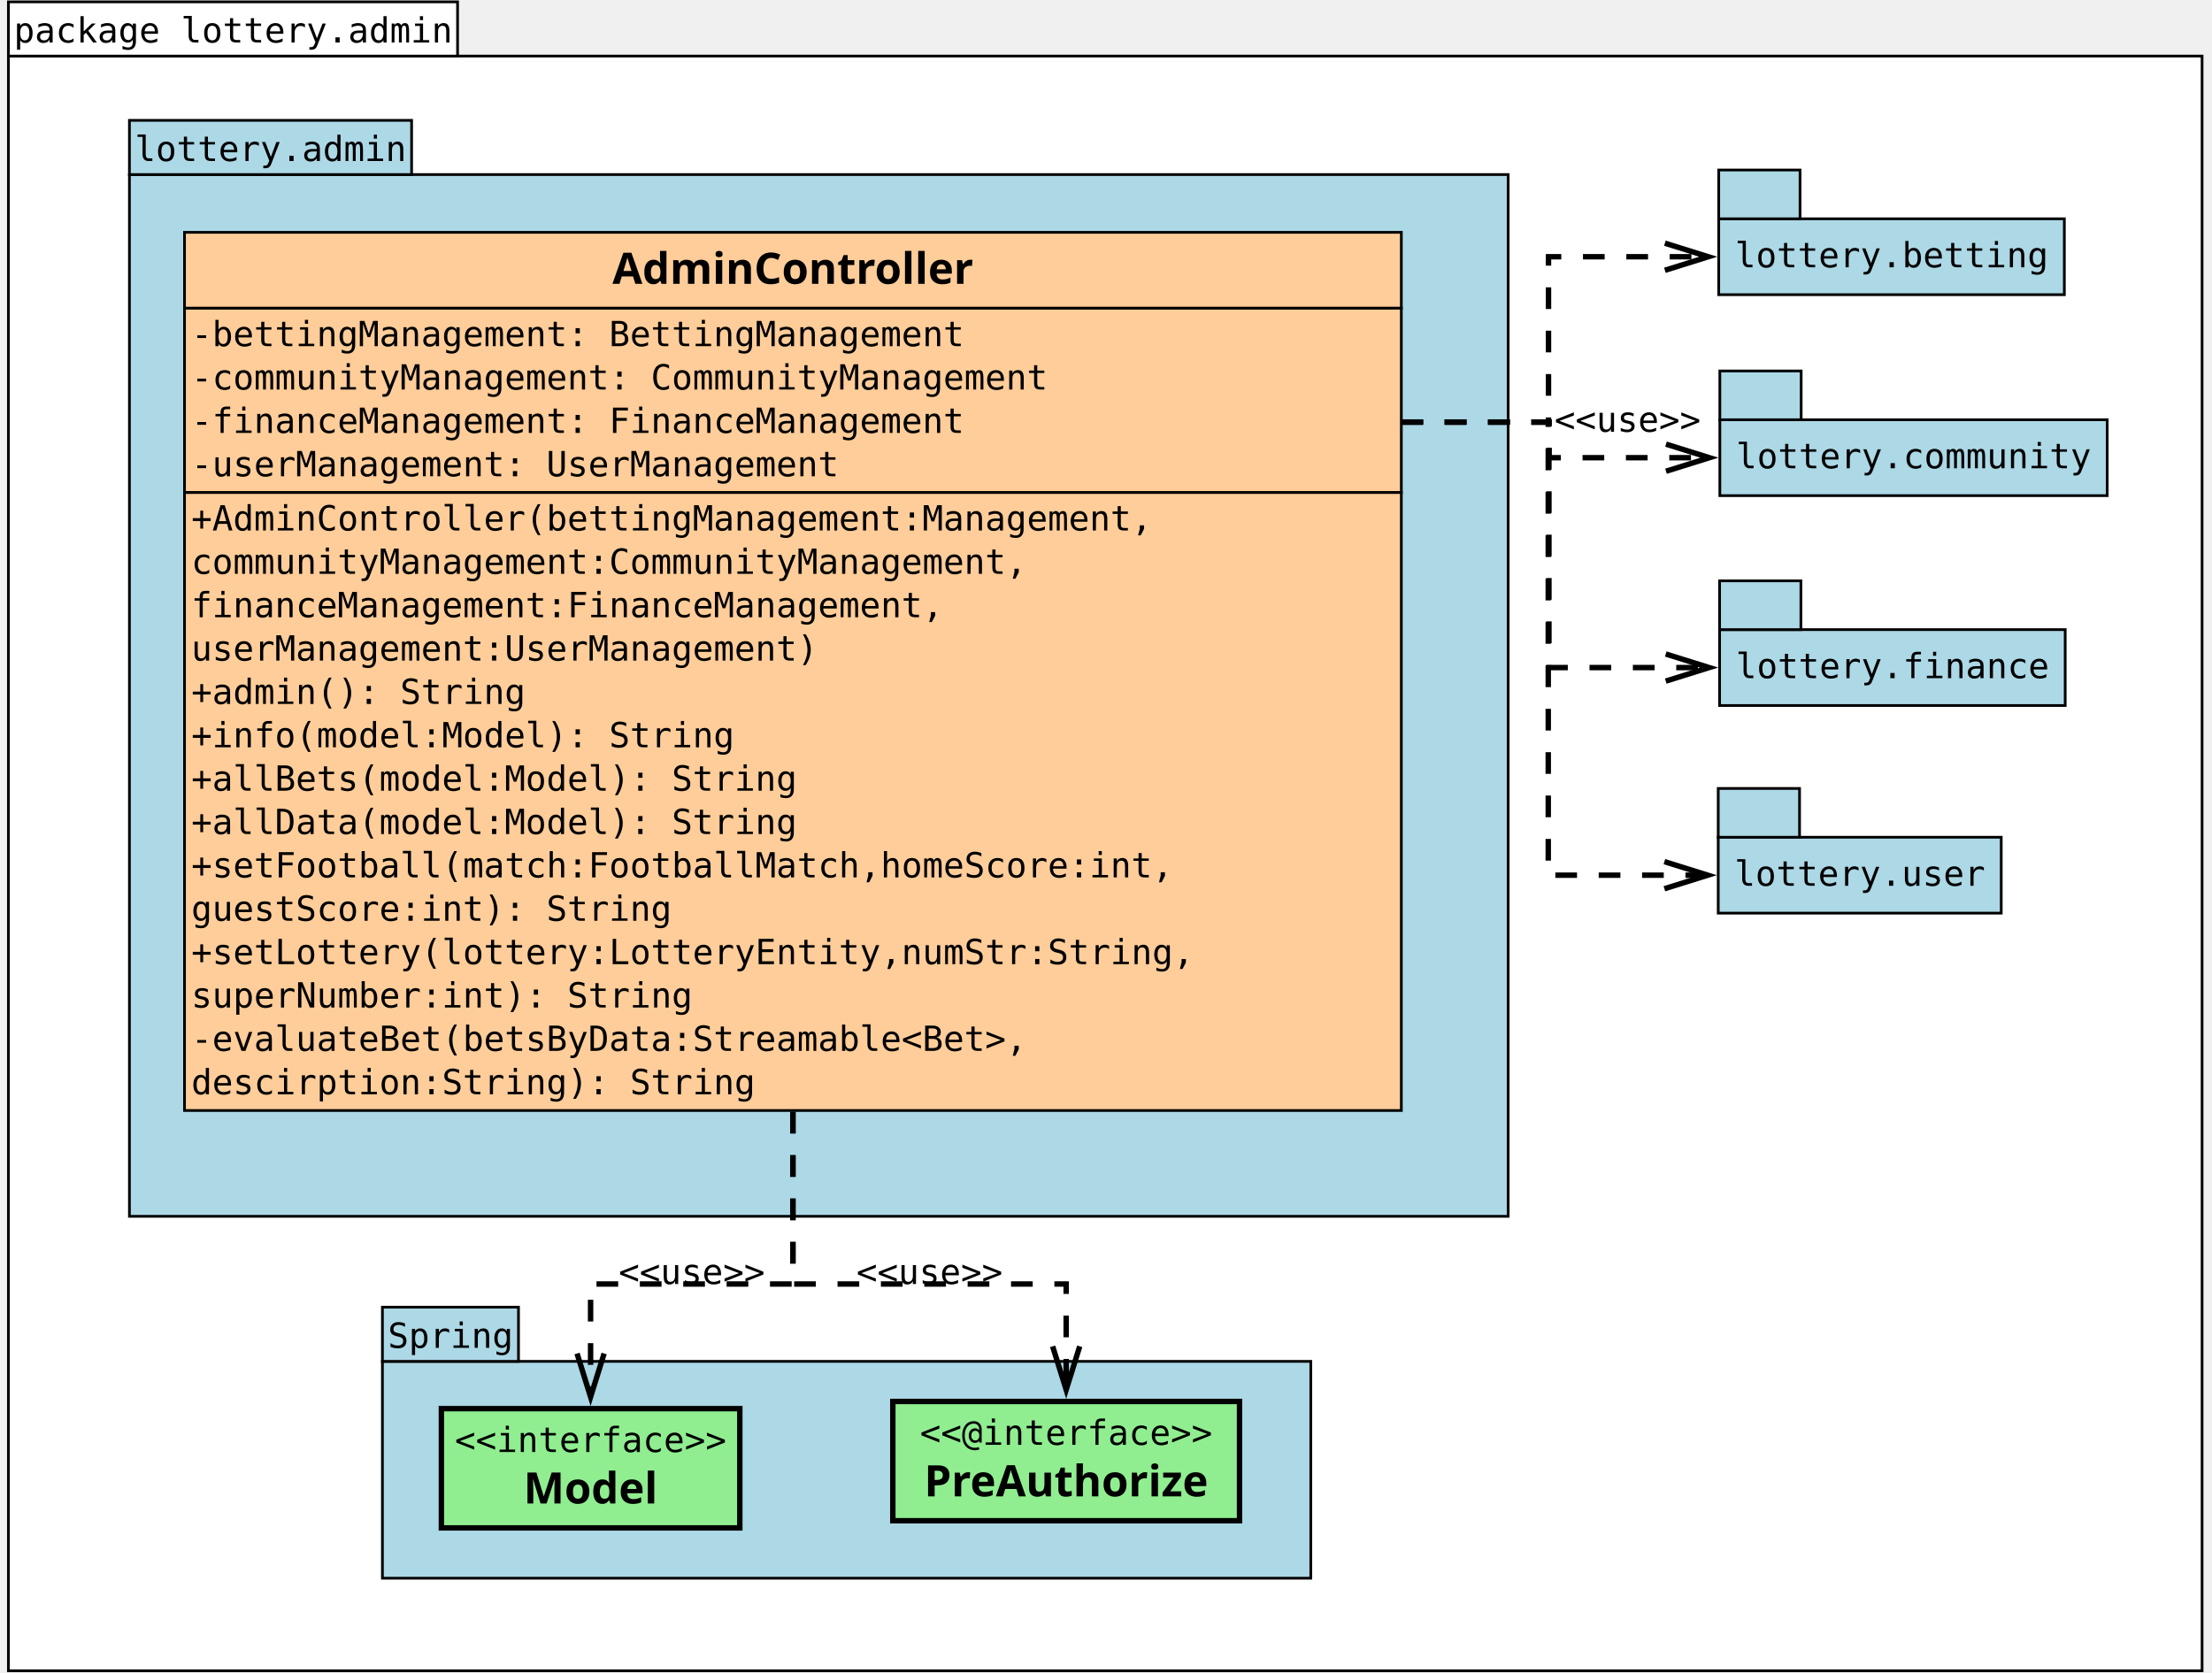
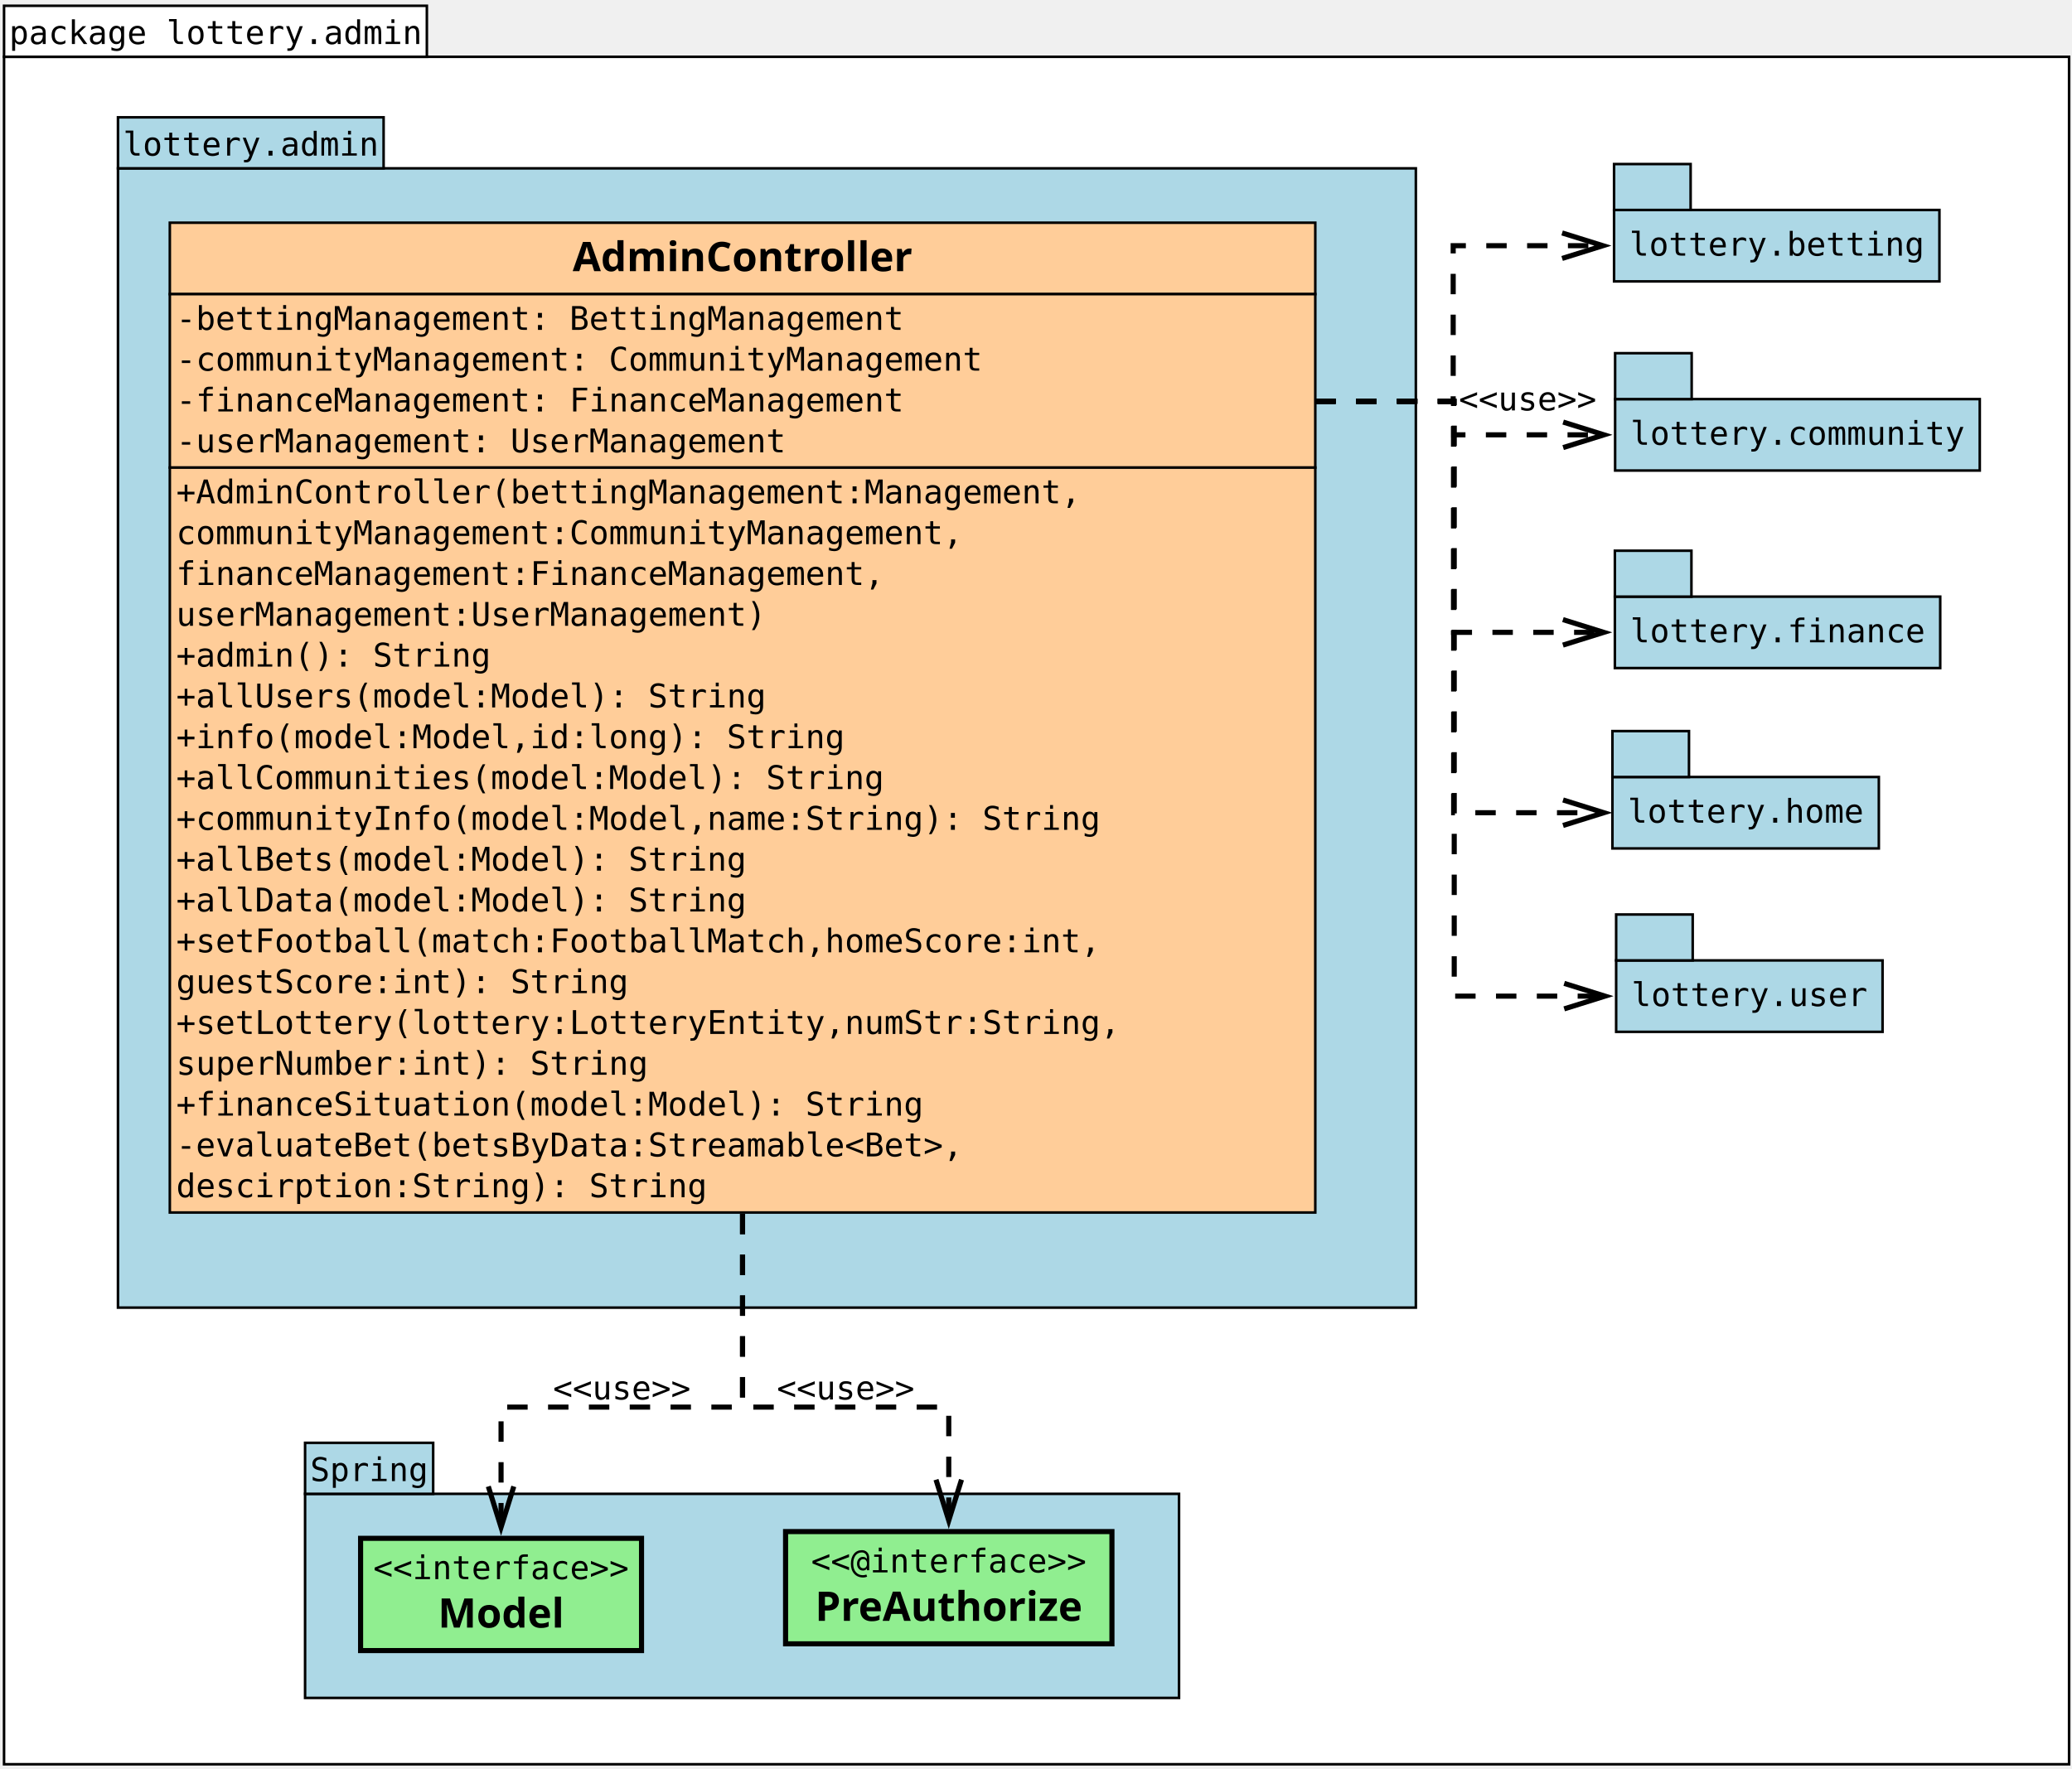
- <svg xmlns="http://www.w3.org/2000/svg" width="41cm" height="31cm" viewBox="-1 -18 811 617">
+ <svg xmlns="http://www.w3.org/2000/svg" width="41cm" height="35cm" viewBox="-2 -19 812 692">
  <g>
-     <rect style="fill: #ffffff" x="-0.415" y="2.682" width="809.272" height="595.753" />
-     <rect style="fill: none; fill-opacity:0; stroke-width: 1; stroke: #000000" x="-0.415" y="2.682" width="809.272" height="595.753" />
+     <rect style="fill: #ffffff" x="-0.415" y="2.682" width="809.272" height="669.318" />
+     <rect style="fill: none; fill-opacity:0; stroke-width: 1; stroke: #000000" x="-0.415" y="2.682" width="809.272" height="669.318" />
    <rect style="fill: #ffffff" x="-0.415" y="-17.318" width="165.7" height="20" />
    <rect style="fill: none; fill-opacity:0; stroke-width: 1; stroke: #000000" x="-0.415" y="-17.318" width="165.7" height="20" />
    <text font-size="12.8" style="fill: #000000;text-anchor:start;font-family:monospace;font-style:normal;font-weight:normal" x="1.585" y="-2.318">package lottery.admin</text>
  </g>
  <g>
-     <rect style="fill: #add8e6" x="44.232" y="46.403" width="508.628" height="384.353" />
-     <rect style="fill: none; fill-opacity:0; stroke-width: 1; stroke: #000000" x="44.232" y="46.403" width="508.628" height="384.353" />
+     <rect style="fill: #add8e6" x="44.232" y="46.403" width="508.628" height="446.597" />
+     <rect style="fill: none; fill-opacity:0; stroke-width: 1; stroke: #000000" x="44.232" y="46.403" width="508.628" height="446.597" />
    <rect style="fill: #add8e6" x="44.232" y="26.403" width="104.1" height="20" />
    <rect style="fill: none; fill-opacity:0; stroke-width: 1; stroke: #000000" x="44.232" y="26.403" width="104.1" height="20" />
    <text font-size="12.8" style="fill: #000000;text-anchor:start;font-family:monospace;font-style:normal;font-weight:normal" x="46.232" y="41.403">lottery.admin</text>
  </g>
  <g>
    <rect style="fill: #ffcd99" x="64.551" y="67.716" width="448.9" height="28" />
    <rect style="fill: none; fill-opacity:0; stroke-width: 1; stroke: #000000" x="64.551" y="67.716" width="448.9" height="28" />
    <text font-size="16" style="fill: #000000;text-anchor:middle;font-family:sans-serif;font-style:normal;font-weight:700" x="289.001" y="86.716">AdminController</text>
    <rect style="fill: #ffcd99" x="64.551" y="95.716" width="448.9" height="68" />
    <rect style="fill: none; fill-opacity:0; stroke-width: 1; stroke: #000000" x="64.551" y="95.716" width="448.9" height="68" />
    <text font-size="12.8" style="fill: #000000;text-anchor:start;font-family:monospace;font-style:normal;font-weight:normal" x="67.051" y="109.716">-bettingManagement: BettingManagement</text>
    <text font-size="12.8" style="fill: #000000;text-anchor:start;font-family:monospace;font-style:normal;font-weight:normal" x="67.051" y="125.716">-communityManagement: CommunityManagement</text>
    <text font-size="12.8" style="fill: #000000;text-anchor:start;font-family:monospace;font-style:normal;font-weight:normal" x="67.051" y="141.716">-financeManagement: FinanceManagement</text>
    <text font-size="12.8" style="fill: #000000;text-anchor:start;font-family:monospace;font-style:normal;font-weight:normal" x="67.051" y="157.716">-userManagement: UserManagement</text>
-     <rect style="fill: #ffcd99" x="64.551" y="163.716" width="448.9" height="228" />
-     <rect style="fill: none; fill-opacity:0; stroke-width: 1; stroke: #000000" x="64.551" y="163.716" width="448.9" height="228" />
+     <rect style="fill: #ffcd99" x="64.551" y="163.716" width="448.9" height="292" />
+     <rect style="fill: none; fill-opacity:0; stroke-width: 1; stroke: #000000" x="64.551" y="163.716" width="448.9" height="292" />
    <text font-size="12.8" style="fill: #000000;text-anchor:start;font-family:monospace;font-style:normal;font-weight:normal" x="67.051" y="177.716">+AdminController(bettingManagement:Management,</text>
    <text font-size="12.8" style="fill: #000000;text-anchor:start;font-family:monospace;font-style:normal;font-weight:normal" x="67.051" y="193.716">                 communityManagement:CommunityManagement,</text>
    <text font-size="12.8" style="fill: #000000;text-anchor:start;font-family:monospace;font-style:normal;font-weight:normal" x="67.051" y="209.716">                 financeManagement:FinanceManagement,</text>
    <text font-size="12.8" style="fill: #000000;text-anchor:start;font-family:monospace;font-style:normal;font-weight:normal" x="67.051" y="225.716">                 userManagement:UserManagement)</text>
    <text font-size="12.8" style="fill: #000000;text-anchor:start;font-family:monospace;font-style:normal;font-weight:normal" x="67.051" y="241.716">+admin(): String</text>
-     <text font-size="12.8" style="fill: #000000;text-anchor:start;font-family:monospace;font-style:normal;font-weight:normal" x="67.051" y="257.716">+info(model:Model): String</text>
-     <text font-size="12.8" style="fill: #000000;text-anchor:start;font-family:monospace;font-style:normal;font-weight:normal" x="67.051" y="273.716">+allBets(model:Model): String</text>
-     <text font-size="12.8" style="fill: #000000;text-anchor:start;font-family:monospace;font-style:normal;font-weight:normal" x="67.051" y="289.716">+allData(model:Model): String</text>
-     <text font-size="12.8" style="fill: #000000;text-anchor:start;font-family:monospace;font-style:normal;font-weight:normal" x="67.051" y="305.716">+setFootball(match:FootballMatch,homeScore:int,</text>
-     <text font-size="12.8" style="fill: #000000;text-anchor:start;font-family:monospace;font-style:normal;font-weight:normal" x="67.051" y="321.716">             guestScore:int): String</text>
-     <text font-size="12.8" style="fill: #000000;text-anchor:start;font-family:monospace;font-style:normal;font-weight:normal" x="67.051" y="337.716">+setLottery(lottery:LotteryEntity,numStr:String,</text>
-     <text font-size="12.8" style="fill: #000000;text-anchor:start;font-family:monospace;font-style:normal;font-weight:normal" x="67.051" y="353.716">            superNumber:int): String</text>
-     <text font-size="12.8" style="fill: #000000;text-anchor:start;font-family:monospace;font-style:normal;font-weight:normal" x="67.051" y="369.716">-evaluateBet(betsByData:Streamable&lt;Bet&gt;,</text>
-     <text font-size="12.8" style="fill: #000000;text-anchor:start;font-family:monospace;font-style:normal;font-weight:normal" x="67.051" y="385.716">             descirption:String): String</text>
+     <text font-size="12.8" style="fill: #000000;text-anchor:start;font-family:monospace;font-style:normal;font-weight:normal" x="67.051" y="257.716">+allUsers(model:Model): String</text>
+     <text font-size="12.8" style="fill: #000000;text-anchor:start;font-family:monospace;font-style:normal;font-weight:normal" x="67.051" y="273.716">+info(model:Model,id:long): String</text>
+     <text font-size="12.8" style="fill: #000000;text-anchor:start;font-family:monospace;font-style:normal;font-weight:normal" x="67.051" y="289.716">+allCommunities(model:Model): String</text>
+     <text font-size="12.8" style="fill: #000000;text-anchor:start;font-family:monospace;font-style:normal;font-weight:normal" x="67.051" y="305.716">+communityInfo(model:Model,name:String): String</text>
+     <text font-size="12.8" style="fill: #000000;text-anchor:start;font-family:monospace;font-style:normal;font-weight:normal" x="67.051" y="321.716">+allBets(model:Model): String</text>
+     <text font-size="12.8" style="fill: #000000;text-anchor:start;font-family:monospace;font-style:normal;font-weight:normal" x="67.051" y="337.716">+allData(model:Model): String</text>
+     <text font-size="12.8" style="fill: #000000;text-anchor:start;font-family:monospace;font-style:normal;font-weight:normal" x="67.051" y="353.716">+setFootball(match:FootballMatch,homeScore:int,</text>
+     <text font-size="12.8" style="fill: #000000;text-anchor:start;font-family:monospace;font-style:normal;font-weight:normal" x="67.051" y="369.716">             guestScore:int): String</text>
+     <text font-size="12.8" style="fill: #000000;text-anchor:start;font-family:monospace;font-style:normal;font-weight:normal" x="67.051" y="385.716">+setLottery(lottery:LotteryEntity,numStr:String,</text>
+     <text font-size="12.8" style="fill: #000000;text-anchor:start;font-family:monospace;font-style:normal;font-weight:normal" x="67.051" y="401.716">            superNumber:int): String</text>
+     <text font-size="12.8" style="fill: #000000;text-anchor:start;font-family:monospace;font-style:normal;font-weight:normal" x="67.051" y="417.716">+financeSituation(model:Model): String</text>
+     <text font-size="12.8" style="fill: #000000;text-anchor:start;font-family:monospace;font-style:normal;font-weight:normal" x="67.051" y="433.716">-evaluateBet(betsByData:Streamable&lt;Bet&gt;,</text>
+     <text font-size="12.8" style="fill: #000000;text-anchor:start;font-family:monospace;font-style:normal;font-weight:normal" x="67.051" y="449.716">             descirption:String): String</text>
  </g>
  <g>
    <rect style="fill: #add8e6" x="630.542" y="62.724" width="127.5" height="28" />
    <rect style="fill: none; fill-opacity:0; stroke-width: 1; stroke: #000000" x="630.542" y="62.724" width="127.5" height="28" />
    <rect style="fill: #add8e6" x="630.542" y="44.724" width="30" height="18" />
    <rect style="fill: none; fill-opacity:0; stroke-width: 1; stroke: #000000" x="630.542" y="44.724" width="30" height="18" />
    <text font-size="12.8" style="fill: #000000;text-anchor:start;font-family:monospace;font-style:normal;font-weight:normal" x="636.542" y="80.624">
      <tspan x="636.542" y="80.624">lottery.betting</tspan>
    </text>
  </g>
  <g>
    <rect style="fill: #add8e6" x="630.954" y="136.865" width="142.9" height="28" />
    <rect style="fill: none; fill-opacity:0; stroke-width: 1; stroke: #000000" x="630.954" y="136.865" width="142.9" height="28" />
    <rect style="fill: #add8e6" x="630.954" y="118.865" width="30" height="18" />
    <rect style="fill: none; fill-opacity:0; stroke-width: 1; stroke: #000000" x="630.954" y="118.865" width="30" height="18" />
    <text font-size="12.8" style="fill: #000000;text-anchor:start;font-family:monospace;font-style:normal;font-weight:normal" x="636.954" y="154.765">
      <tspan x="636.954" y="154.765">lottery.community</tspan>
    </text>
  </g>
  <g>
    <rect style="fill: #add8e6" x="630.858" y="214.296" width="127.5" height="28" />
    <rect style="fill: none; fill-opacity:0; stroke-width: 1; stroke: #000000" x="630.858" y="214.296" width="127.5" height="28" />
    <rect style="fill: #add8e6" x="630.858" y="196.296" width="30" height="18" />
    <rect style="fill: none; fill-opacity:0; stroke-width: 1; stroke: #000000" x="630.858" y="196.296" width="30" height="18" />
    <text font-size="12.8" style="fill: #000000;text-anchor:start;font-family:monospace;font-style:normal;font-weight:normal" x="636.858" y="232.196">
      <tspan x="636.858" y="232.196">lottery.finance</tspan>
    </text>
  </g>
  <g>
-     <rect style="fill: #add8e6" x="630.358" y="290.896" width="104.4" height="28" />
-     <rect style="fill: none; fill-opacity:0; stroke-width: 1; stroke: #000000" x="630.358" y="290.896" width="104.4" height="28" />
-     <rect style="fill: #add8e6" x="630.358" y="272.896" width="30" height="18" />
-     <rect style="fill: none; fill-opacity:0; stroke-width: 1; stroke: #000000" x="630.358" y="272.896" width="30" height="18" />
-     <text font-size="12.8" style="fill: #000000;text-anchor:start;font-family:monospace;font-style:normal;font-weight:normal" x="636.358" y="308.796">
-       <tspan x="636.358" y="308.796">lottery.user</tspan>
+     <rect style="fill: #add8e6" x="631.358" y="356.896" width="104.4" height="28" />
+     <rect style="fill: none; fill-opacity:0; stroke-width: 1; stroke: #000000" x="631.358" y="356.896" width="104.4" height="28" />
+     <rect style="fill: #add8e6" x="631.358" y="338.896" width="30" height="18" />
+     <rect style="fill: none; fill-opacity:0; stroke-width: 1; stroke: #000000" x="631.358" y="338.896" width="30" height="18" />
+     <text font-size="12.8" style="fill: #000000;text-anchor:start;font-family:monospace;font-style:normal;font-weight:normal" x="637.358" y="374.796">
+       <tspan x="637.358" y="374.796">lottery.user</tspan>
    </text>
  </g>
  <g>
-     <polyline style="fill: none; fill-opacity:0; stroke-width: 2; stroke-dasharray: 8; stroke: #000000" points="513.451,137.716 567.743,137.716 567.743,76.724 623.329,76.724 " />
-     <polyline style="fill: none; fill-opacity:0; stroke-width: 2; stroke: #000000" points="610.682,81.724 626.682,76.724 610.682,71.724 " />
+     <polyline style="fill: none; fill-opacity:0; stroke-width: 2; stroke-dasharray: 8; stroke: #000000" points="513.451,137.716 567.493,137.716 567.493,76.724 622.829,76.724 " />
+     <polyline style="fill: none; fill-opacity:0; stroke-width: 2; stroke: #000000" points="610.181,81.724 626.181,76.724 610.181,71.724 " />
  </g>
  <g>
-     <polyline style="fill: none; fill-opacity:0; stroke-width: 2; stroke-dasharray: 8; stroke: #000000" points="513.451,137.716 567.948,137.716 567.948,150.865 623.74,150.865 " />
-     <polyline style="fill: none; fill-opacity:0; stroke-width: 2; stroke: #000000" points="611.093,155.865 627.093,150.865 611.093,145.865 " />
-     <text font-size="12.8" style="fill: #000000;text-anchor:start;font-family:monospace;font-style:normal;font-weight:normal" x="569.948" y="141.291">&lt;&lt;use&gt;&gt;</text>
+     <polyline style="fill: none; fill-opacity:0; stroke-width: 2; stroke-dasharray: 8; stroke: #000000" points="513.451,137.716 567.698,137.716 567.698,150.865 623.24,150.865 " />
+     <polyline style="fill: none; fill-opacity:0; stroke-width: 2; stroke: #000000" points="610.593,155.865 626.593,150.865 610.593,145.865 " />
+     <text font-size="12.8" style="fill: #000000;text-anchor:start;font-family:monospace;font-style:normal;font-weight:normal" x="569.698" y="141.291">&lt;&lt;use&gt;&gt;</text>
  </g>
  <g>
-     <polyline style="fill: none; fill-opacity:0; stroke-width: 2; stroke-dasharray: 8; stroke: #000000" points="513.451,137.716 567.901,137.716 567.901,228.296 623.645,228.296 " />
-     <polyline style="fill: none; fill-opacity:0; stroke-width: 2; stroke: #000000" points="610.998,233.296 626.998,228.296 610.998,223.296 " />
+     <polyline style="fill: none; fill-opacity:0; stroke-width: 2; stroke-dasharray: 8; stroke: #000000" points="513.451,137.716 567.651,137.716 567.651,228.296 623.145,228.296 " />
+     <polyline style="fill: none; fill-opacity:0; stroke-width: 2; stroke: #000000" points="610.497,233.296 626.497,228.296 610.497,223.296 " />
  </g>
  <g>
-     <polyline style="fill: none; fill-opacity:0; stroke-width: 2; stroke-dasharray: 8; stroke: #000000" points="513.451,137.716 567.651,137.716 567.651,304.896 623.146,304.896 " />
-     <polyline style="fill: none; fill-opacity:0; stroke-width: 2; stroke: #000000" points="610.499,309.896 626.499,304.896 610.499,299.896 " />
+     <polyline style="fill: none; fill-opacity:0; stroke-width: 2; stroke-dasharray: 8; stroke: #000000" points="513.451,137.716 567.901,137.716 567.901,370.896 623.646,370.896 " />
+     <polyline style="fill: none; fill-opacity:0; stroke-width: 2; stroke: #000000" points="610.999,375.896 626.999,370.896 610.999,365.896 " />
  </g>
  <g>
-     <rect style="fill: #add8e6" x="137.559" y="484.271" width="342.492" height="80" />
-     <rect style="fill: none; fill-opacity:0; stroke-width: 1; stroke: #000000" x="137.559" y="484.271" width="342.492" height="80" />
-     <rect style="fill: #add8e6" x="137.559" y="464.271" width="50.2" height="20" />
-     <rect style="fill: none; fill-opacity:0; stroke-width: 1; stroke: #000000" x="137.559" y="464.271" width="50.2" height="20" />
-     <text font-size="12.8" style="fill: #000000;text-anchor:start;font-family:monospace;font-style:normal;font-weight:normal" x="139.559" y="479.271">Spring</text>
+     <rect style="fill: #add8e6" x="117.559" y="566" width="342.492" height="80" />
+     <rect style="fill: none; fill-opacity:0; stroke-width: 1; stroke: #000000" x="117.559" y="566" width="342.492" height="80" />
+     <rect style="fill: #add8e6" x="117.559" y="546" width="50.2" height="20" />
+     <rect style="fill: none; fill-opacity:0; stroke-width: 1; stroke: #000000" x="117.559" y="546" width="50.2" height="20" />
+     <text font-size="12.8" style="fill: #000000;text-anchor:start;font-family:monospace;font-style:normal;font-weight:normal" x="119.559" y="561">Spring</text>
  </g>
  <g>
-     <rect style="fill: #90ee90" x="159.31" y="501.712" width="110.1" height="44" />
-     <rect style="fill: none; fill-opacity:0; stroke-width: 2; stroke: #000000" x="159.31" y="501.712" width="110.1" height="44" />
-     <text font-size="12.8" style="fill: #000000;text-anchor:middle;font-family:monospace;font-style:normal;font-weight:normal" x="214.36" y="517.712">&lt;&lt;interface&gt;&gt;</text>
-     <text font-size="16" style="fill: #000000;text-anchor:middle;font-family:sans-serif;font-style:normal;font-weight:700" x="214.36" y="536.712">Model</text>
+     <rect style="fill: #90ee90" x="139.31" y="583.44" width="110.1" height="44" />
+     <rect style="fill: none; fill-opacity:0; stroke-width: 2; stroke: #000000" x="139.31" y="583.44" width="110.1" height="44" />
+     <text font-size="12.8" style="fill: #000000;text-anchor:middle;font-family:monospace;font-style:normal;font-weight:normal" x="194.36" y="599.44">&lt;&lt;interface&gt;&gt;</text>
+     <text font-size="16" style="fill: #000000;text-anchor:middle;font-family:sans-serif;font-style:normal;font-weight:700" x="194.36" y="618.44">Model</text>
  </g>
  <g>
-     <rect style="fill: #90ee90" x="325.859" y="499.066" width="127.9" height="44" />
-     <rect style="fill: none; fill-opacity:0; stroke-width: 2; stroke: #000000" x="325.859" y="499.066" width="127.9" height="44" />
-     <text font-size="12.8" style="fill: #000000;text-anchor:middle;font-family:monospace;font-style:normal;font-weight:normal" x="389.809" y="515.066">&lt;&lt;@interface&gt;&gt;</text>
-     <text font-size="16" style="fill: #000000;text-anchor:middle;font-family:sans-serif;font-style:normal;font-weight:700" x="389.809" y="534.066">PreAuthorize</text>
+     <rect style="fill: #90ee90" x="305.86" y="580.794" width="127.9" height="44" />
+     <rect style="fill: none; fill-opacity:0; stroke-width: 2; stroke: #000000" x="305.86" y="580.794" width="127.9" height="44" />
+     <text font-size="12.8" style="fill: #000000;text-anchor:middle;font-family:monospace;font-style:normal;font-weight:normal" x="369.81" y="596.794">&lt;&lt;@interface&gt;&gt;</text>
+     <text font-size="16" style="fill: #000000;text-anchor:middle;font-family:sans-serif;font-style:normal;font-weight:700" x="369.81" y="615.794">PreAuthorize</text>
  </g>
  <g>
-     <polyline style="fill: none; fill-opacity:0; stroke-width: 2; stroke-dasharray: 8; stroke: #000000" points="289.001,392.191 289.001,455.73 214.36,455.73 214.36,494.02 " />
-     <polyline style="fill: none; fill-opacity:0; stroke-width: 2; stroke: #000000" points="209.36,481.372 214.36,497.372 219.36,481.372 " />
-     <text font-size="12.8" style="fill: #000000;text-anchor:middle;font-family:monospace;font-style:normal;font-weight:normal" x="251.68" y="455.73">&lt;&lt;use&gt;&gt;</text>
+     <polyline style="fill: none; fill-opacity:0; stroke-width: 2; stroke-dasharray: 8; stroke: #000000" points="289.002,456.222 289.002,532 194.36,532 194.36,575.74 " />
+     <polyline style="fill: none; fill-opacity:0; stroke-width: 2; stroke: #000000" points="189.36,563.093 194.36,579.093 199.36,563.093 " />
+     <text font-size="12.8" style="fill: #000000;text-anchor:middle;font-family:monospace;font-style:normal;font-weight:normal" x="241.681" y="529">&lt;&lt;use&gt;&gt;</text>
  </g>
  <g>
-     <polyline style="fill: none; fill-opacity:0; stroke-width: 2; stroke-dasharray: 8; stroke: #000000" points="289.001,392.191 289.001,455.73 389.809,455.73 389.809,491.375 " />
-     <polyline style="fill: none; fill-opacity:0; stroke-width: 2; stroke: #000000" points="384.809,478.728 389.809,494.728 394.809,478.728 " />
-     <text font-size="12.8" style="fill: #000000;text-anchor:middle;font-family:monospace;font-style:normal;font-weight:normal" x="339.405" y="455.73">&lt;&lt;use&gt;&gt;</text>
+     <polyline style="fill: none; fill-opacity:0; stroke-width: 2; stroke-dasharray: 8; stroke: #000000" points="289.002,456.222 289.002,532 369.81,532 369.81,573.093 " />
+     <polyline style="fill: none; fill-opacity:0; stroke-width: 2; stroke: #000000" points="364.81,560.445 369.81,576.445 374.81,560.445 " />
+     <text font-size="12.8" style="fill: #000000;text-anchor:middle;font-family:monospace;font-style:normal;font-weight:normal" x="329.406" y="529">&lt;&lt;use&gt;&gt;</text>
+   </g>
+   <g>
+     <rect style="fill: #add8e6" x="629.9" y="285" width="104.4" height="28" />
+     <rect style="fill: none; fill-opacity:0; stroke-width: 1; stroke: #000000" x="629.9" y="285" width="104.4" height="28" />
+     <rect style="fill: #add8e6" x="629.9" y="267" width="30" height="18" />
+     <rect style="fill: none; fill-opacity:0; stroke-width: 1; stroke: #000000" x="629.9" y="267" width="30" height="18" />
+     <text font-size="12.8" style="fill: #000000;text-anchor:start;font-family:monospace;font-style:normal;font-weight:normal" x="635.9" y="302.9">
+       <tspan x="635.9" y="302.9">lottery.home</tspan>
+     </text>
+   </g>
+   <g>
+     <polyline style="fill: none; fill-opacity:0; stroke-width: 2; stroke-dasharray: 8; stroke: #000000" points="513.451,137.716 567.676,137.716 567.676,299 623.195,299 " />
+     <polyline style="fill: none; fill-opacity:0; stroke-width: 2; stroke: #000000" points="610.547,304 626.547,299 610.547,294 " />
  </g>
</svg>
